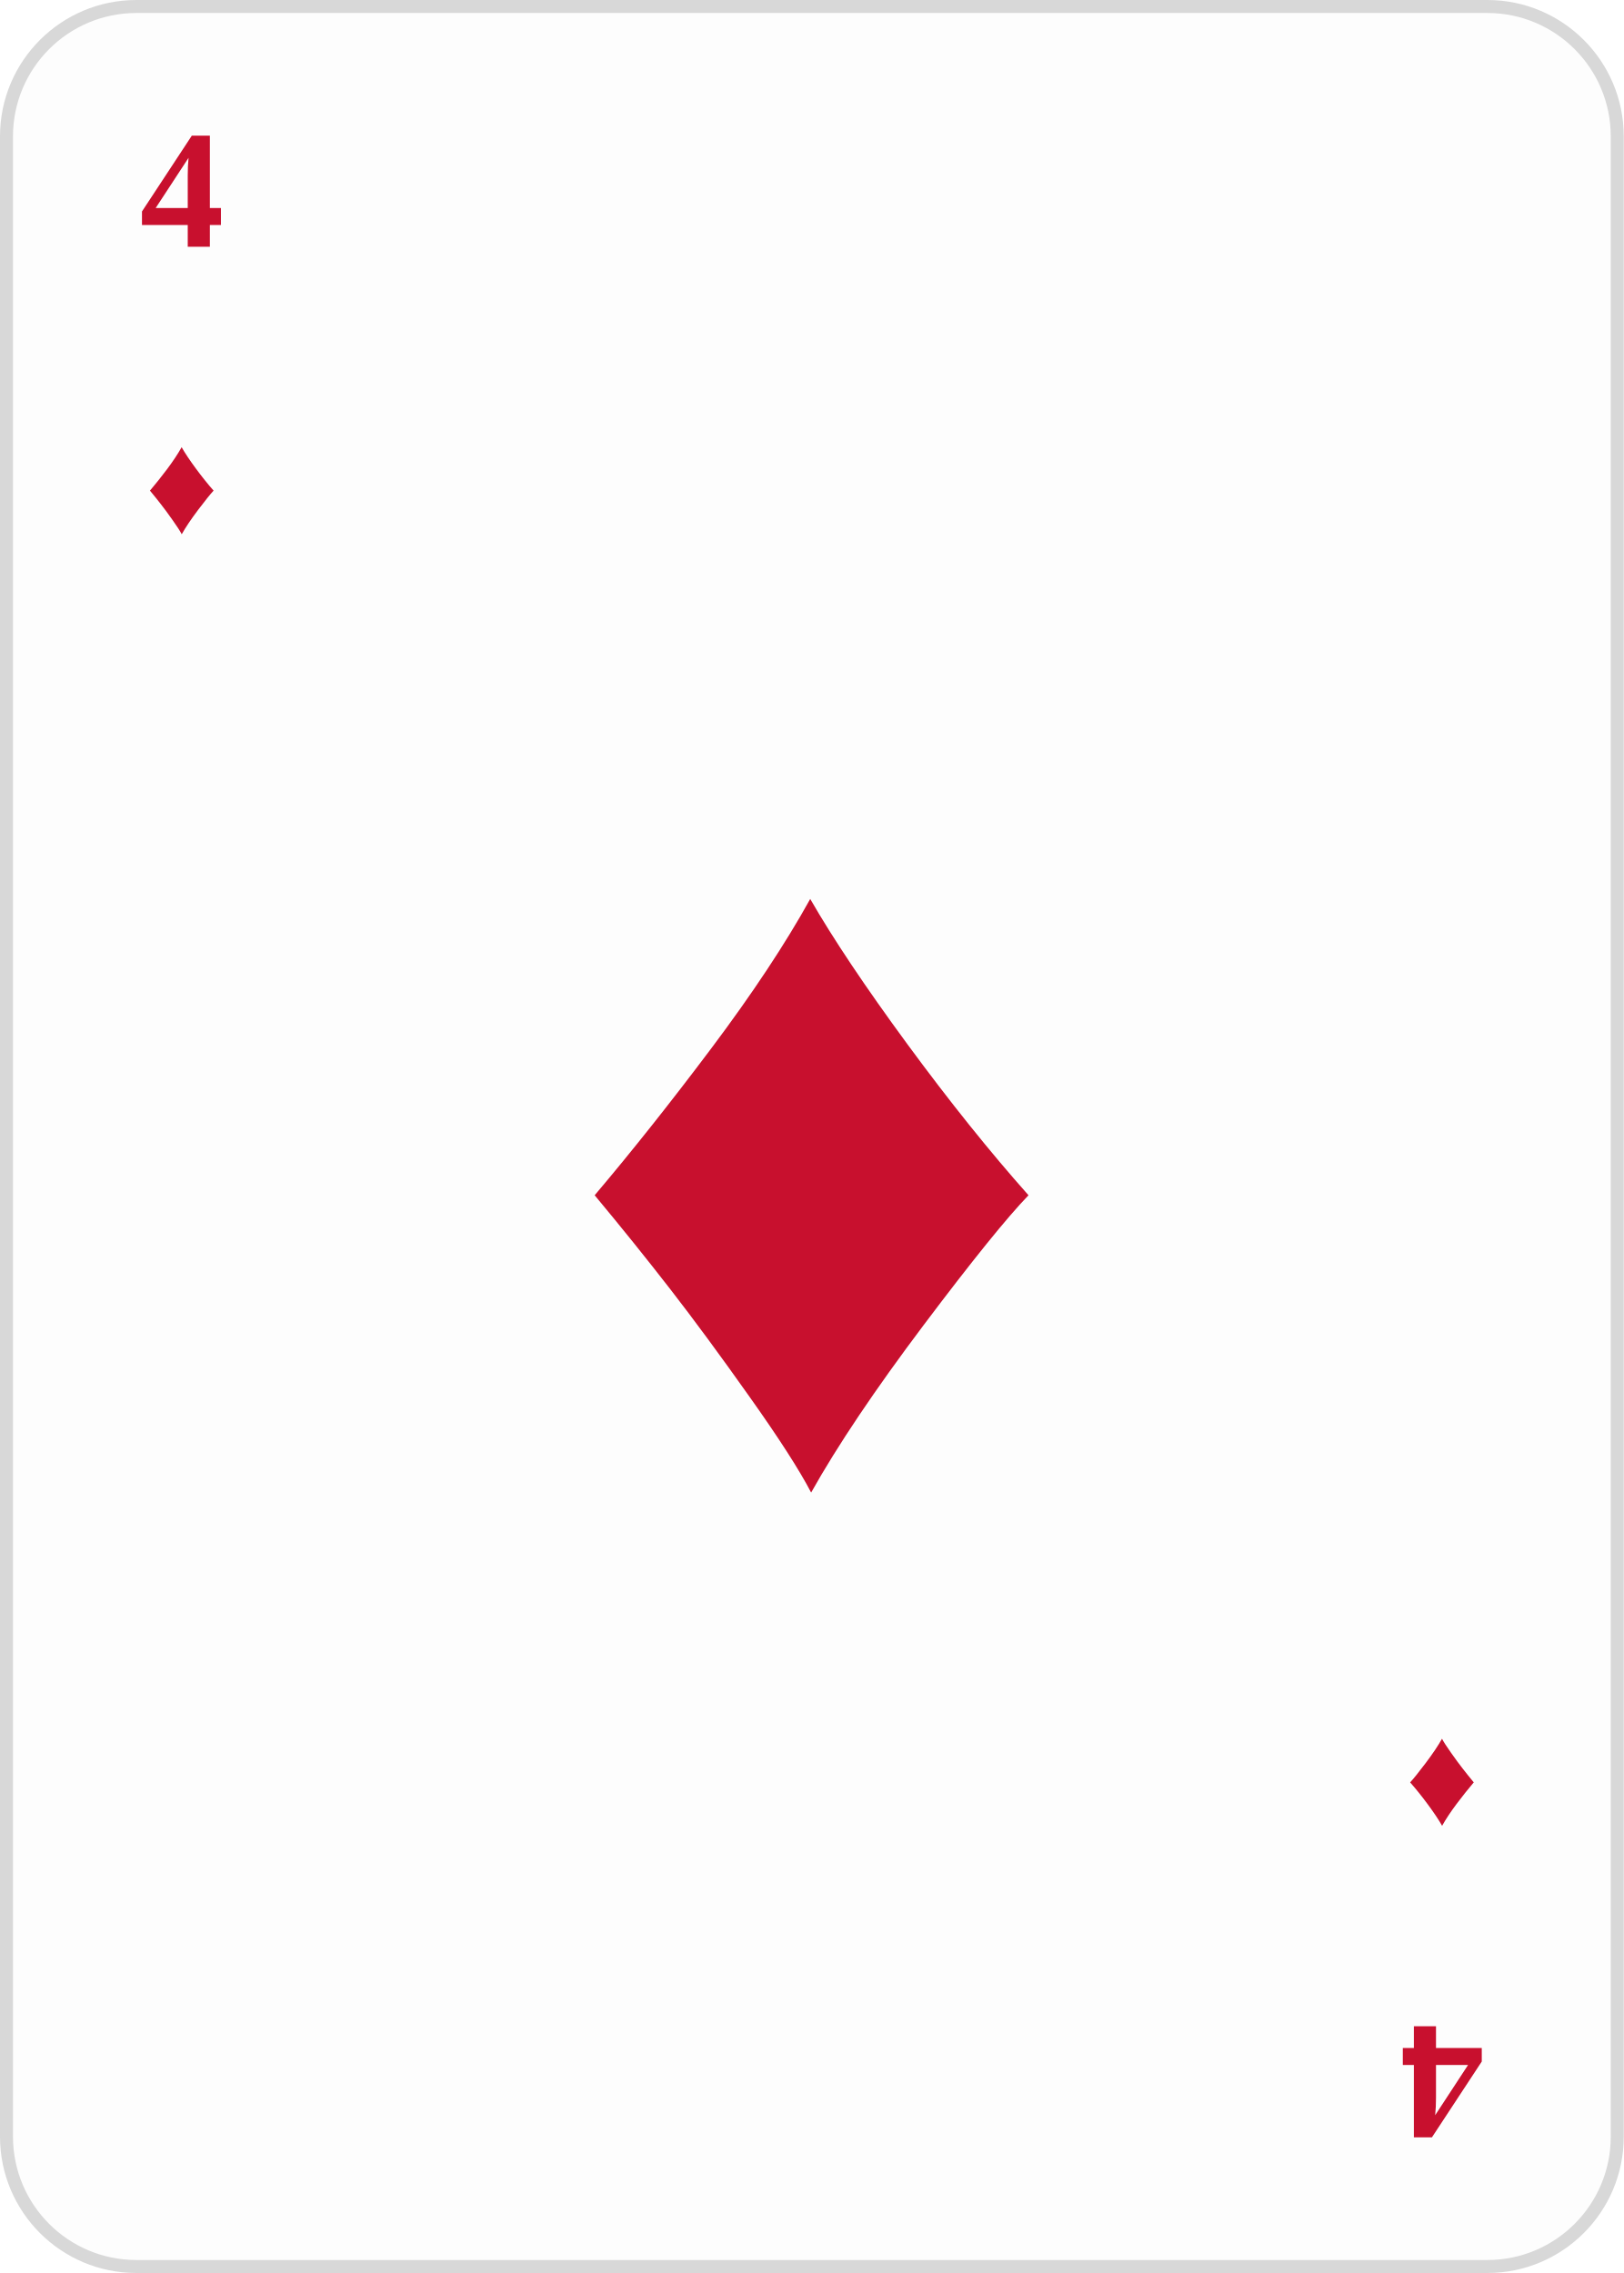
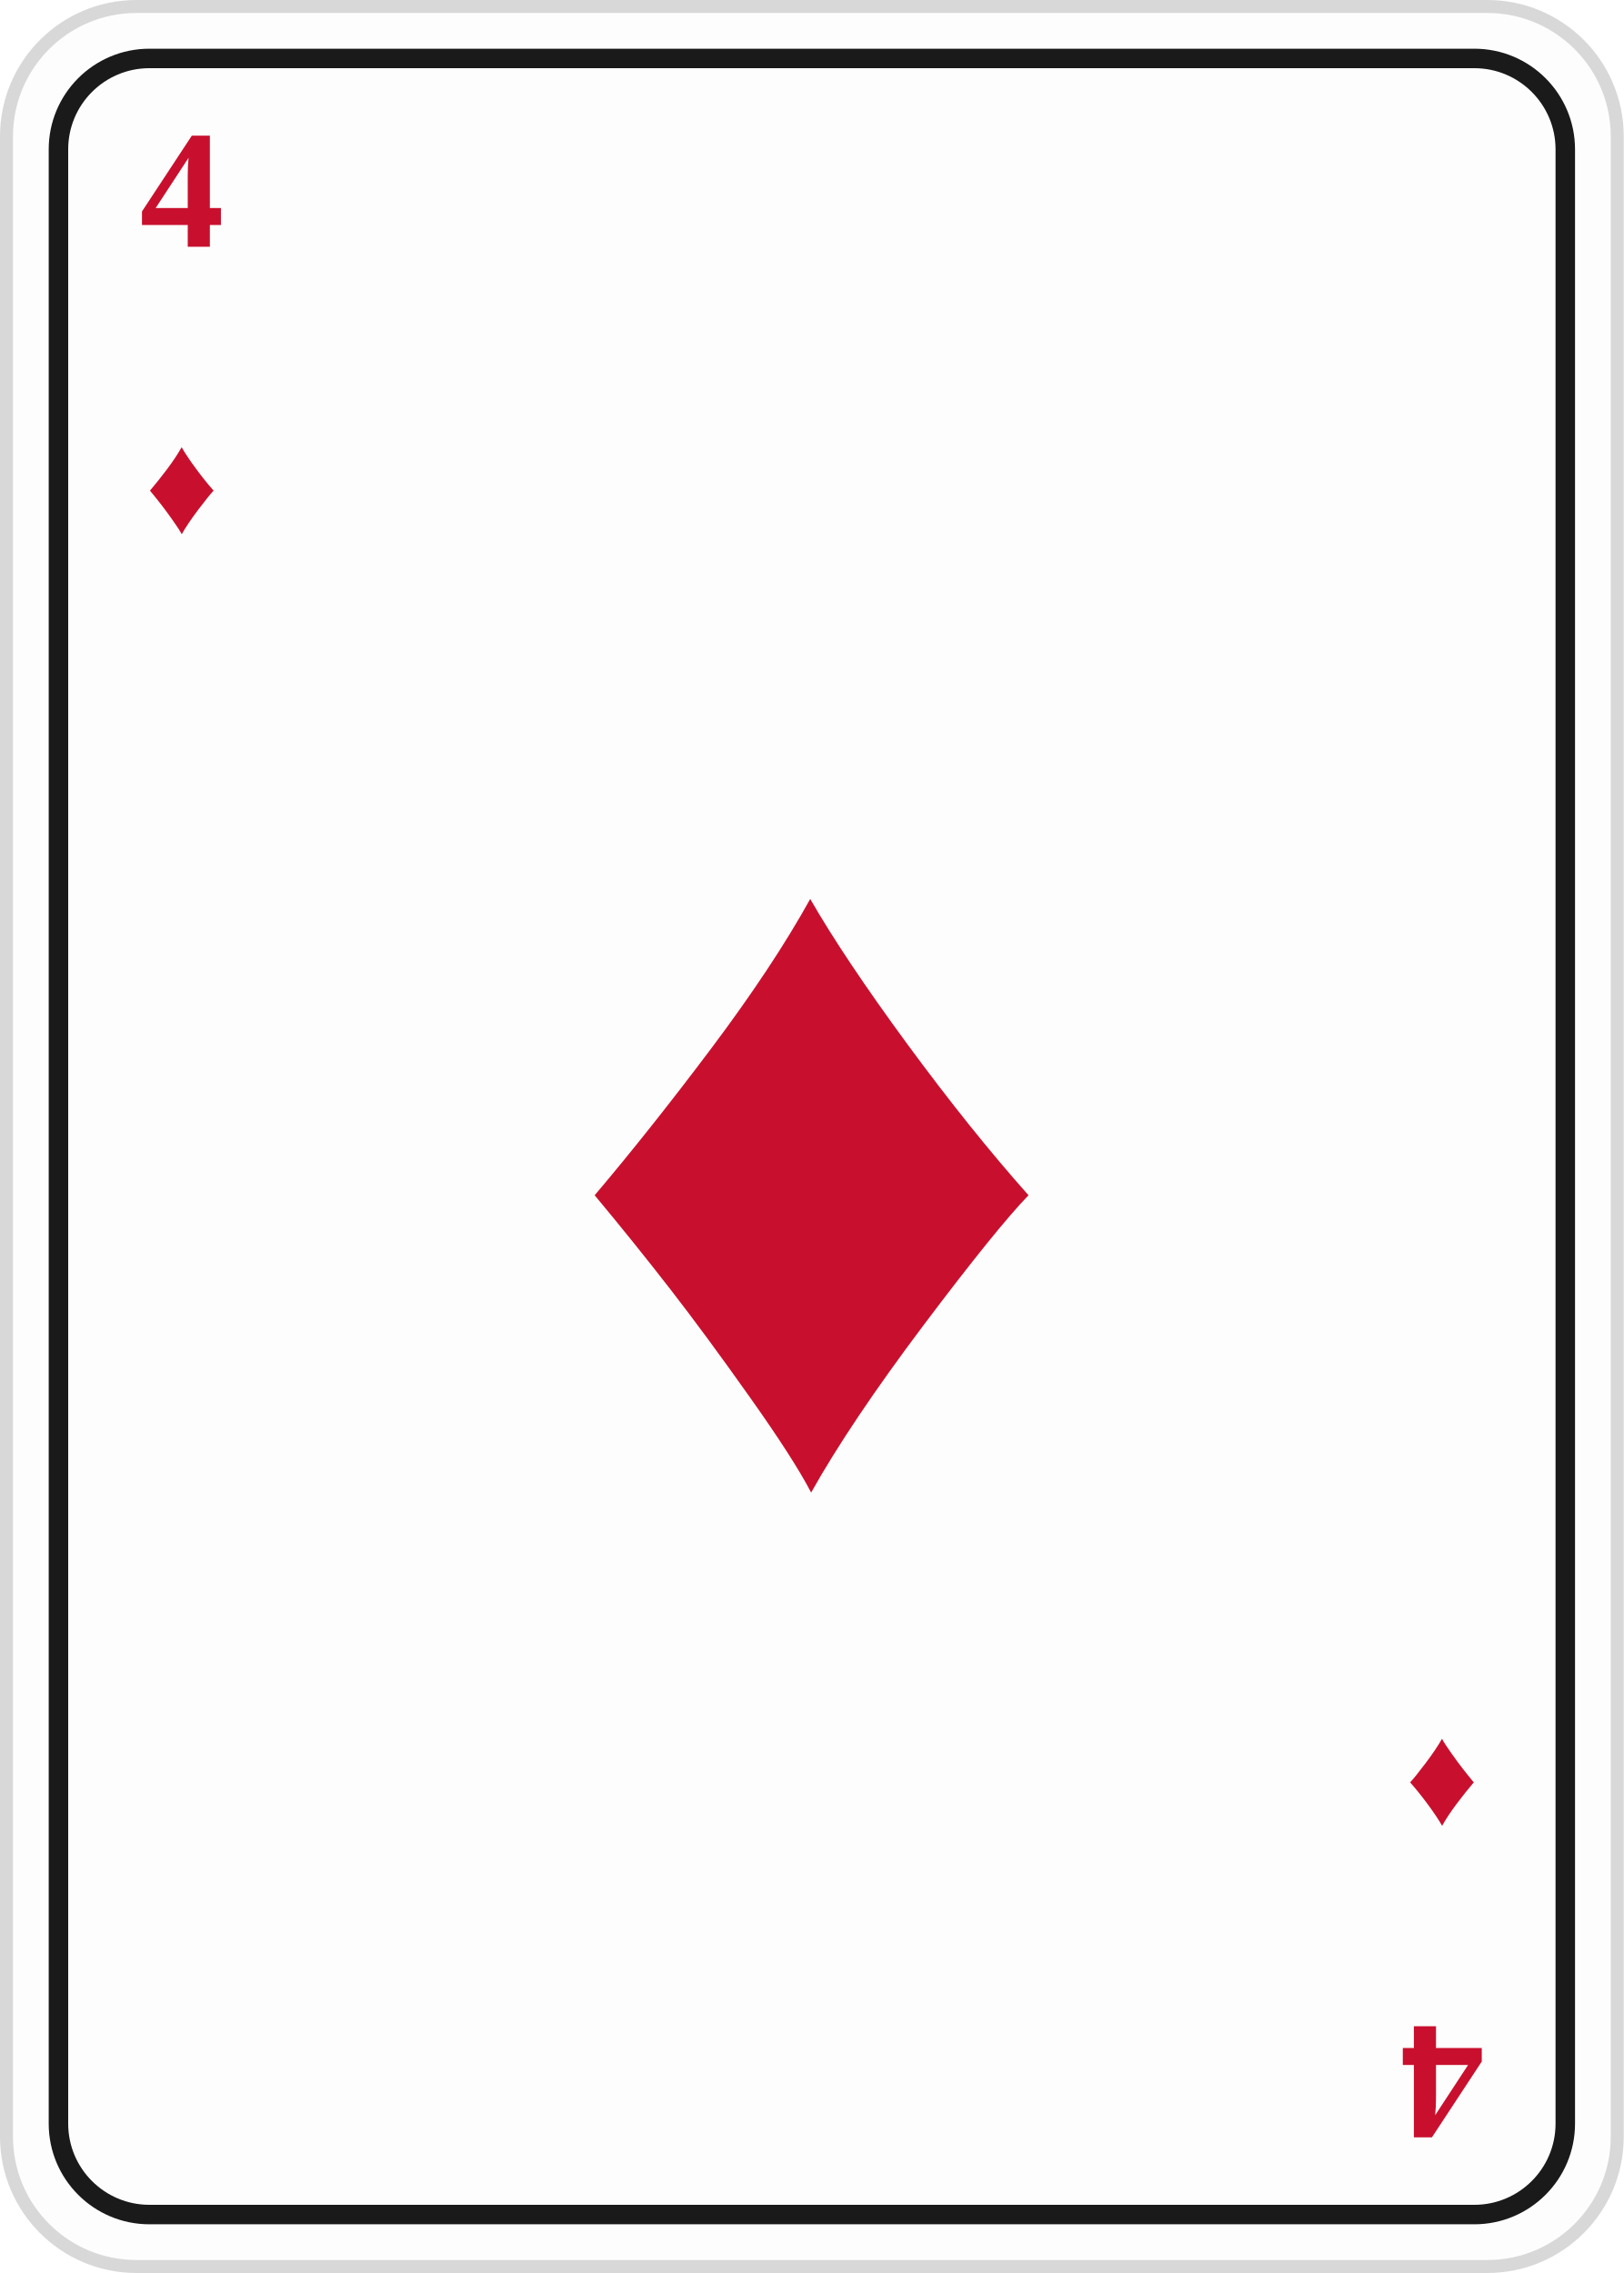
<svg xmlns="http://www.w3.org/2000/svg" viewBox="0 0 250 350">
  <rect x="1" y="1" width="248" height="348" rx="20" fill="#fdfdfd" stroke="#d8d8d8" stroke-width="2" />
+   <rect x="9" y="9" width="232" height="332" rx="14" fill="none" stroke="#1a1a1a" stroke-width="3" />
  <text x="28" y="38" font-size="26" font-weight="bold" fill="#c8102e" font-family="Georgia, 'Times New Roman', serif" text-anchor="middle">4</text>
  <text x="28" y="82" font-size="22" fill="#c8102e" font-family="Georgia, 'Times New Roman', serif" text-anchor="middle">♦</text>
  <g transform="translate(250,350) rotate(180)">
    <text x="28" y="38" font-size="26" font-weight="bold" fill="#c8102e" font-family="Georgia, 'Times New Roman', serif" text-anchor="middle">4</text>
    <text x="28" y="82" font-size="22" fill="#c8102e" font-family="Georgia, 'Times New Roman', serif" text-anchor="middle">♦</text>
  </g>
  <text x="125.0" y="228.0" font-size="150" fill="#c8102e" font-family="Georgia, 'Times New Roman', serif" text-anchor="middle">♦</text>
</svg>
